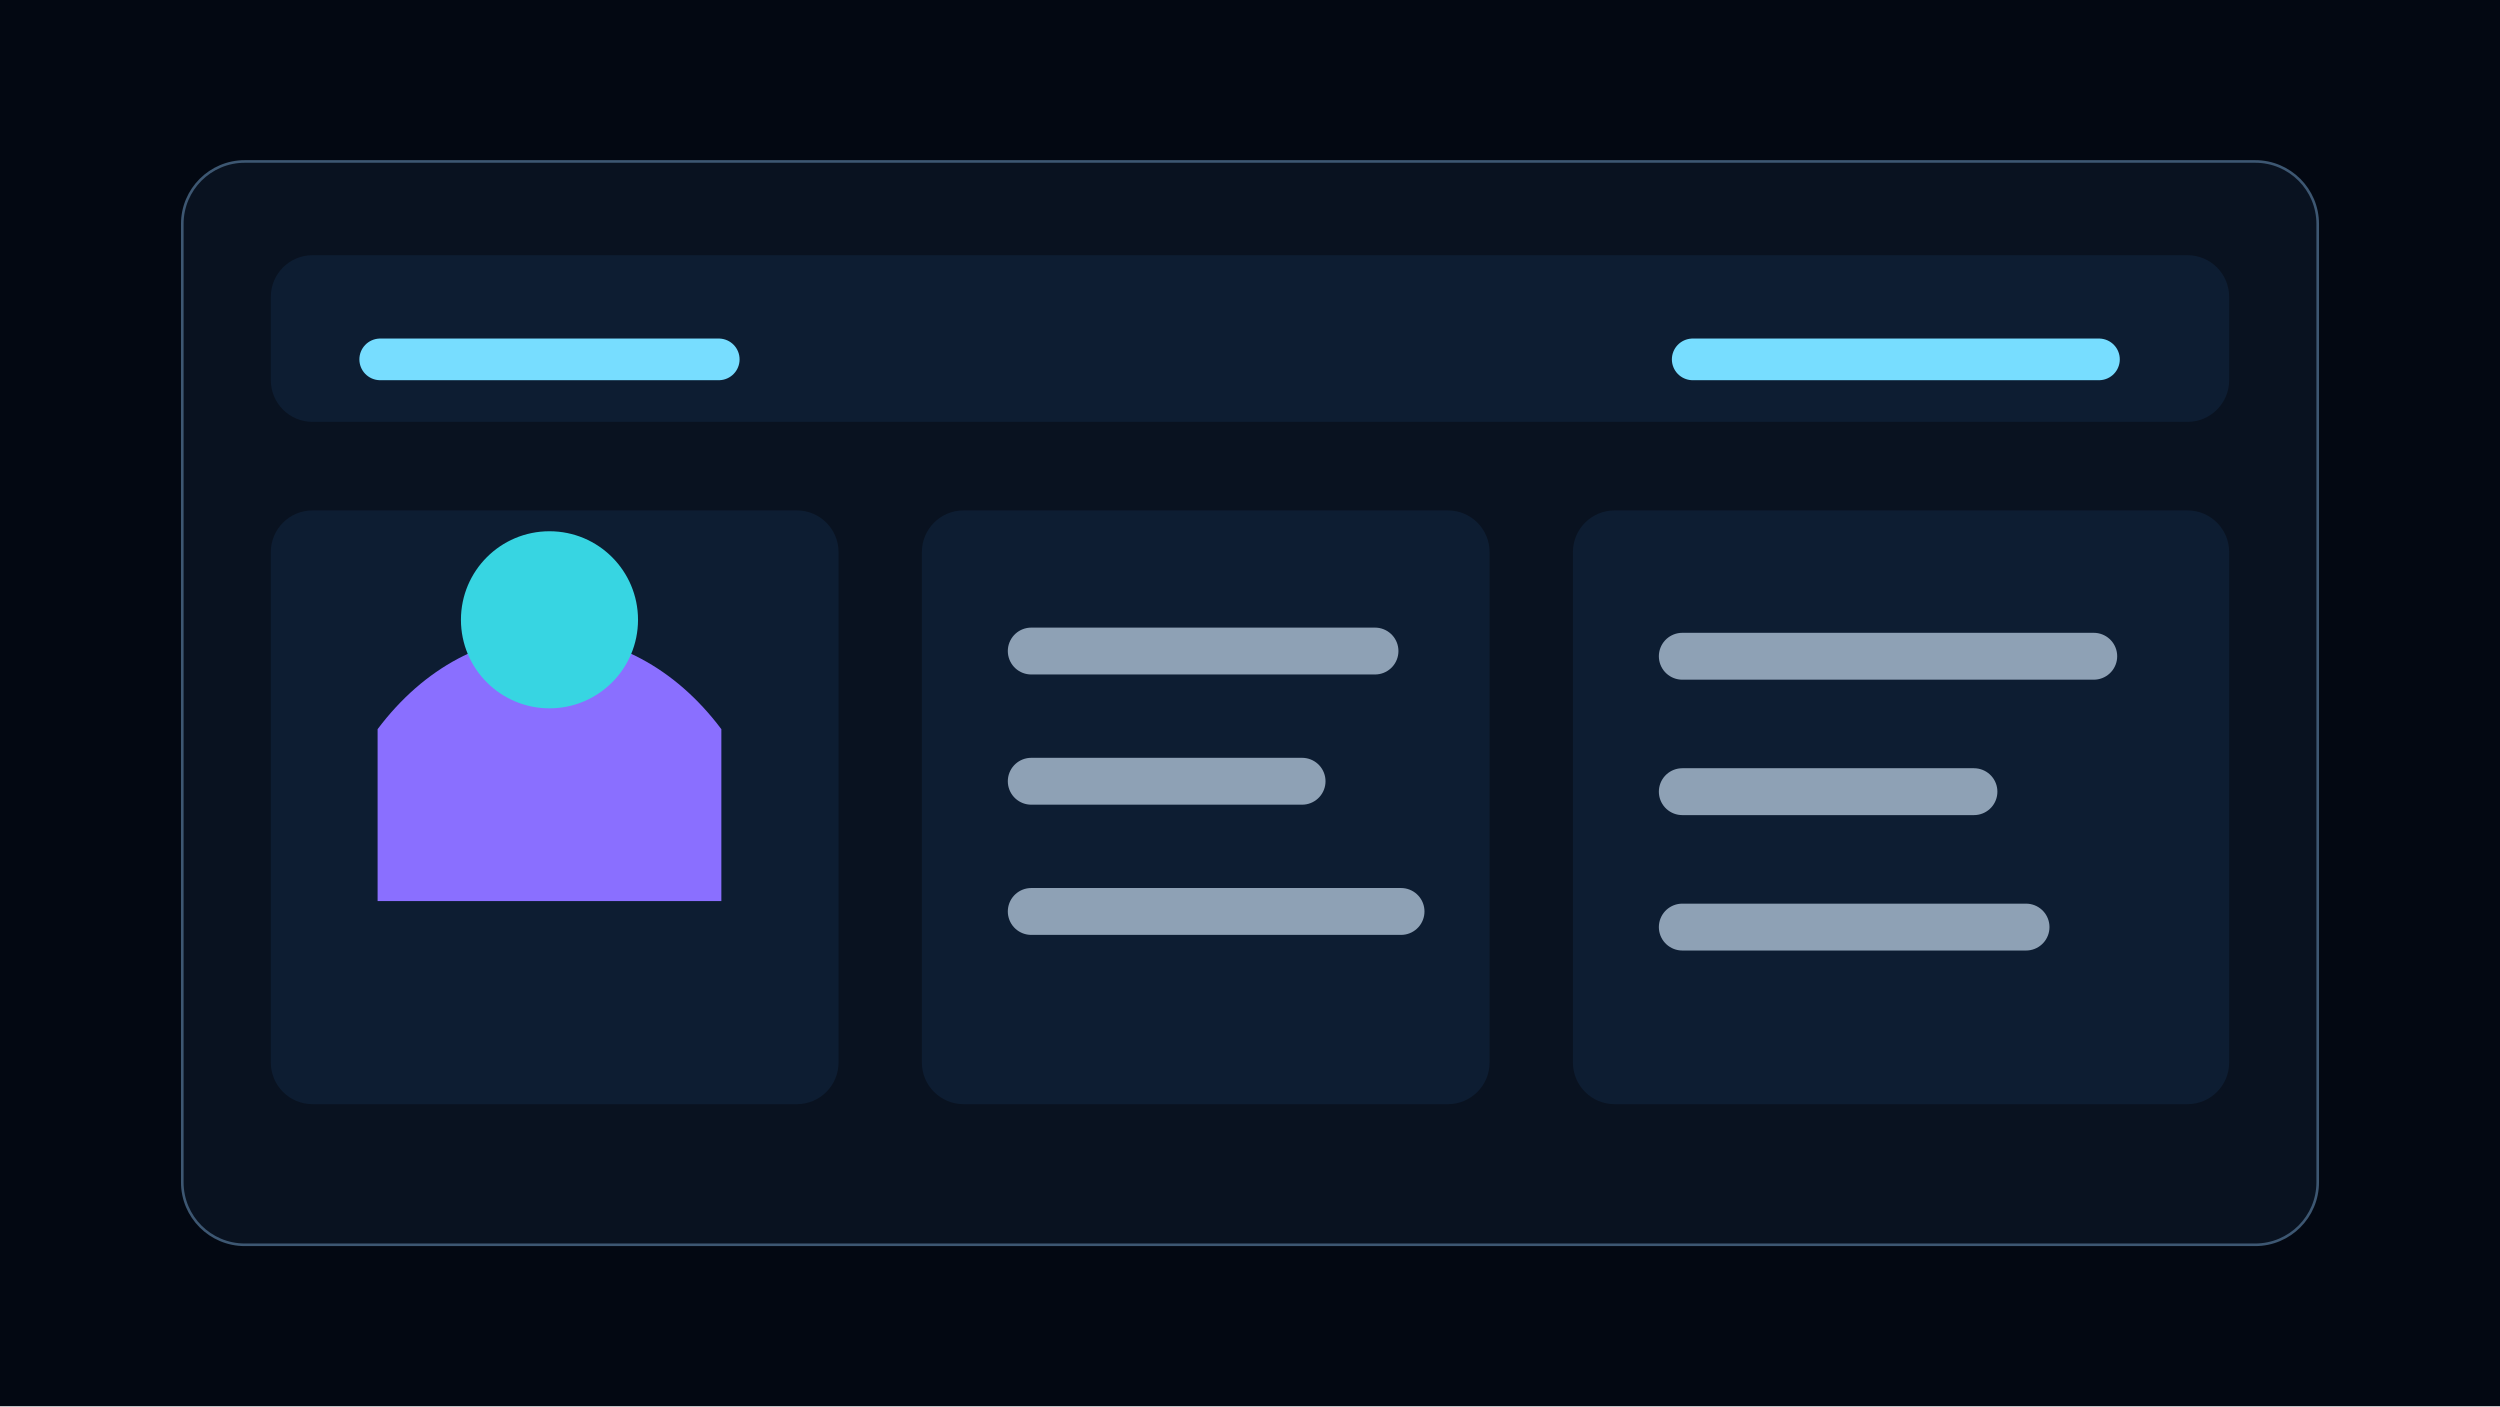
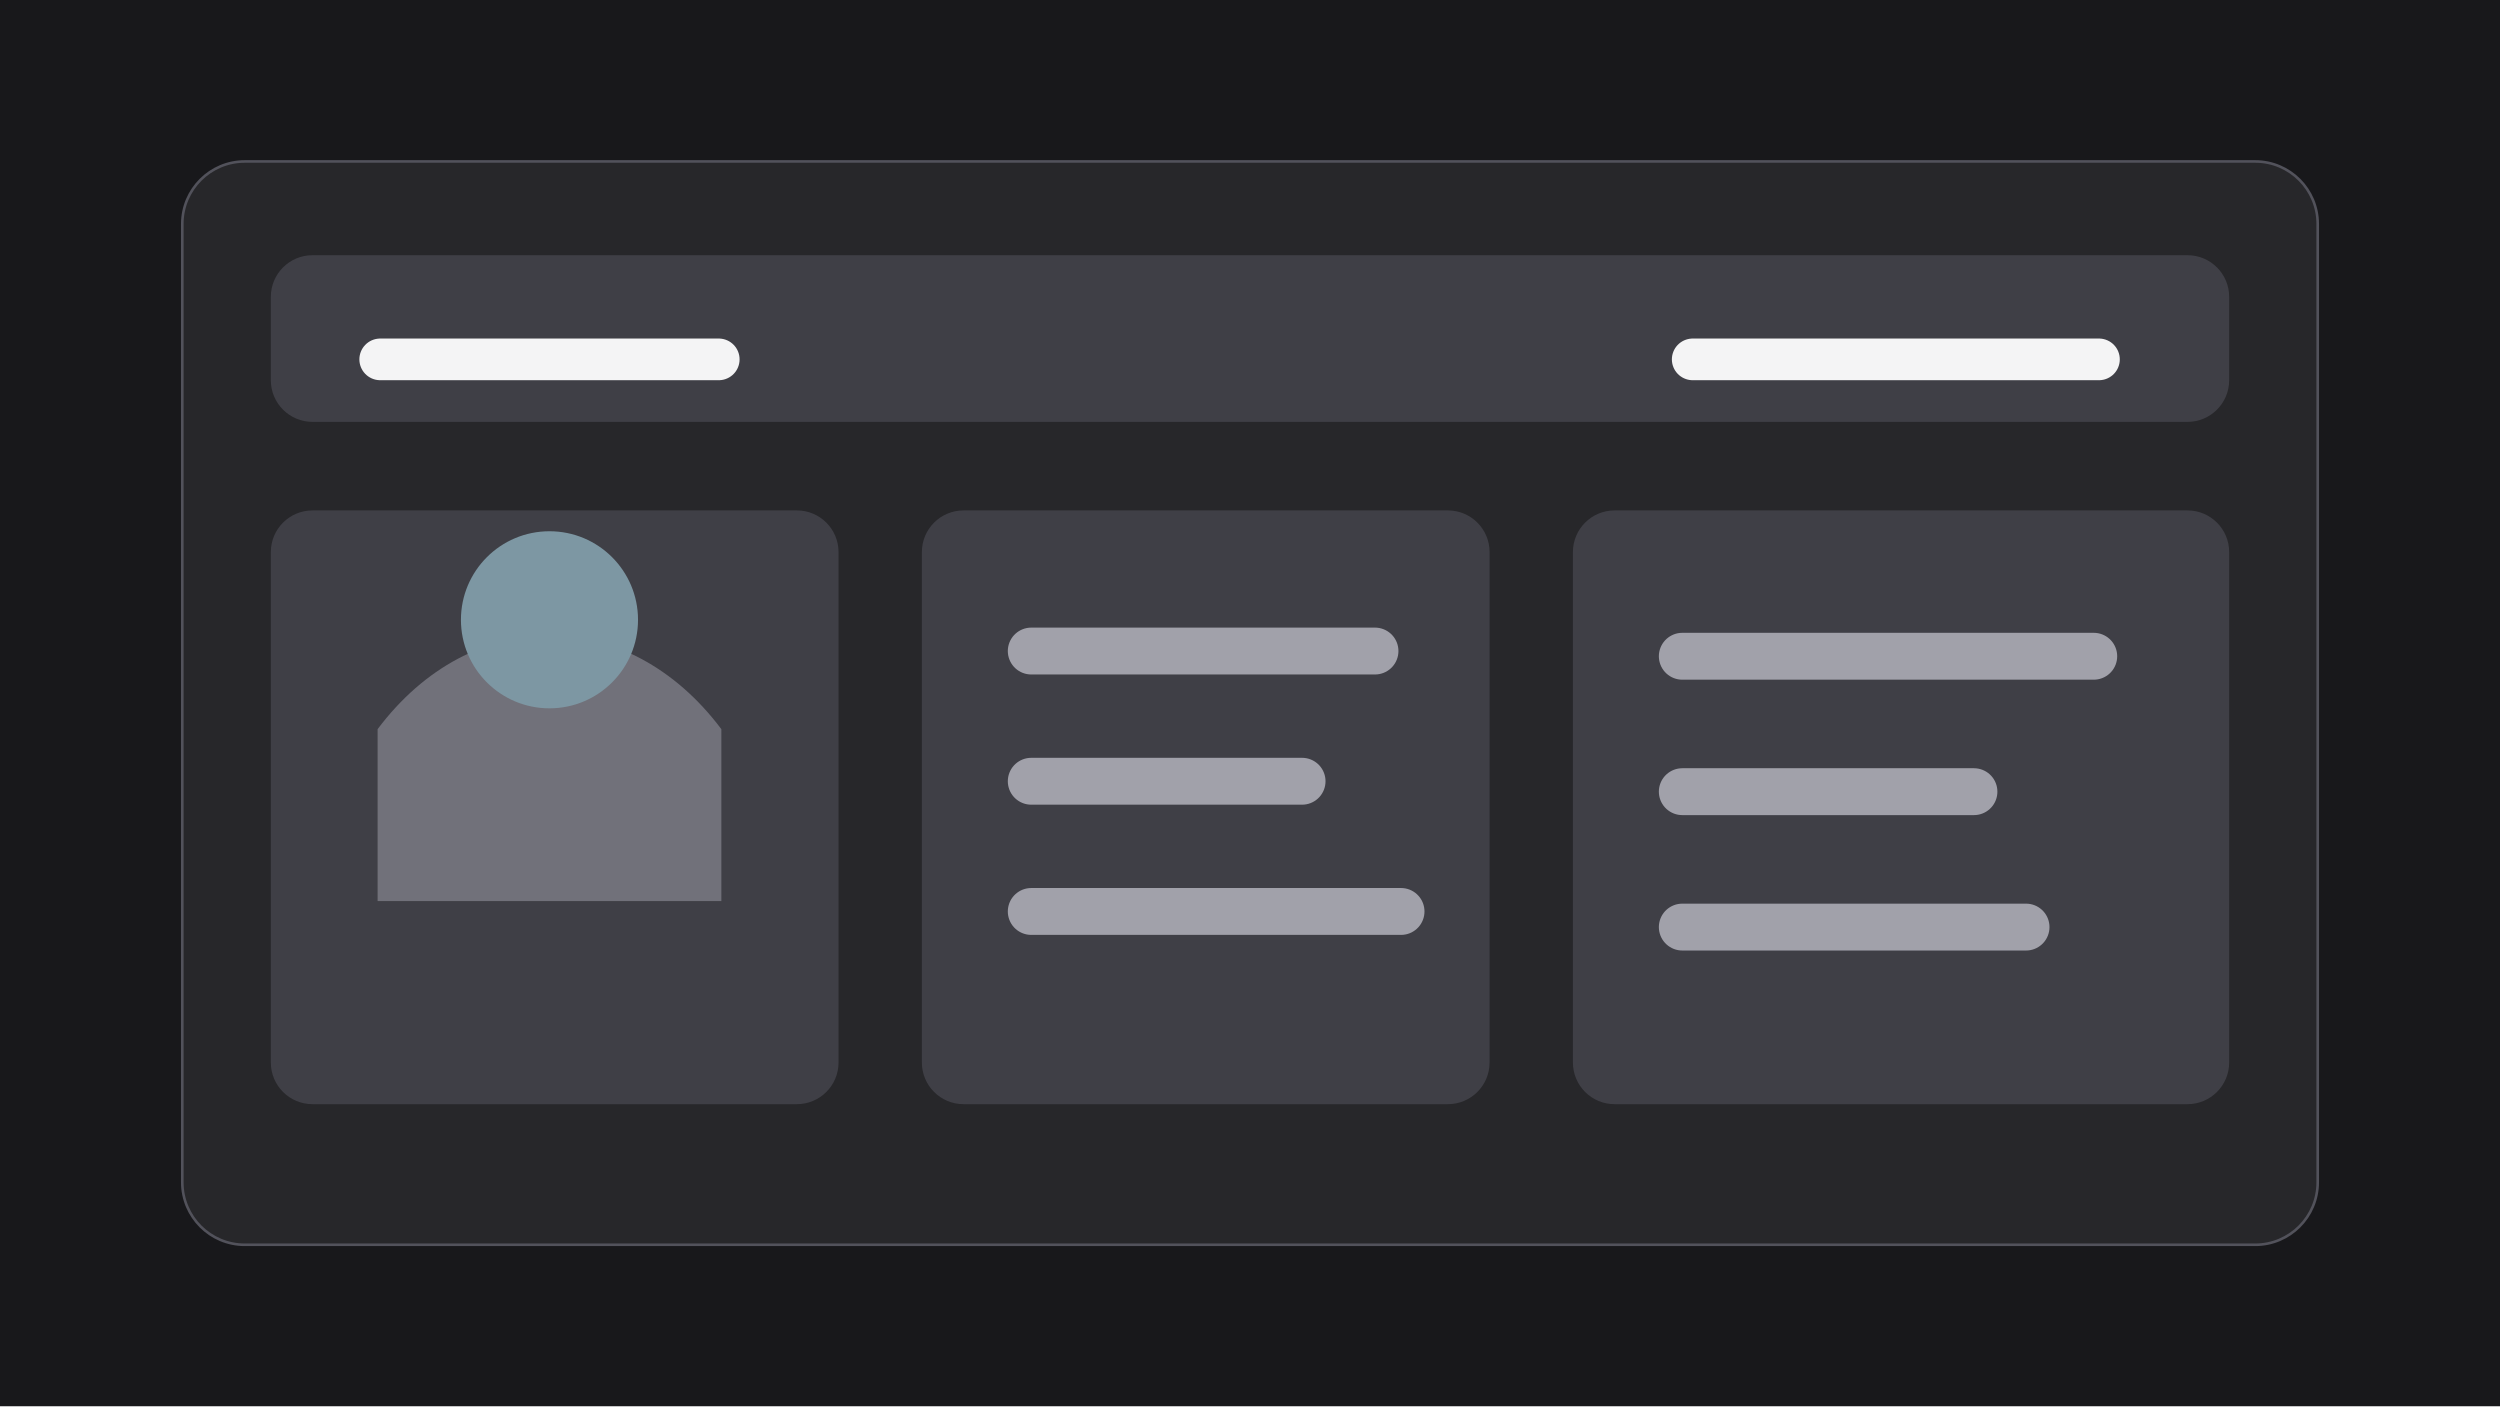
<svg xmlns="http://www.w3.org/2000/svg" width="960" height="540" viewBox="0 0 960 540" role="img" aria-label="Demonstração Marques AutoDetail">
-   <rect width="960" height="540" fill="#030812" />
-   <rect x="70" y="62" width="820" height="416" rx="24" fill="#091220" stroke="#3d5772" />
-   <rect x="104" y="98" width="752" height="64" rx="16" fill="#0d1d32" />
-   <rect x="104" y="196" width="218" height="228" rx="16" fill="#0d1d32" />
-   <rect x="354" y="196" width="218" height="228" rx="16" fill="#0d1d32" />
-   <rect x="604" y="196" width="252" height="228" rx="16" fill="#0d1d32" />
-   <path d="M146 138h130M650 138h156" stroke="#77ddff" stroke-width="16" stroke-linecap="round" />
-   <path d="M145 280c36-48 96-48 132 0v66H145v-66Z" fill="#8a6fff" />
-   <circle cx="211" cy="238" r="34" fill="#37d5e2" />
-   <path d="M396 250h132M396 300h104M396 350h142" stroke="#8ea1b5" stroke-width="18" stroke-linecap="round" />
-   <path d="M646 252h158M646 304h112M646 356h132" stroke="#8ea1b5" stroke-width="18" stroke-linecap="round" />
+   <rect width="960" height="540" fill="#18181b" />
+   <rect x="70" y="62" width="820" height="416" rx="24" fill="#27272a" stroke="#52525b" />
+   <rect x="104" y="98" width="752" height="64" rx="16" fill="#3f3f46" />
+   <rect x="104" y="196" width="218" height="228" rx="16" fill="#3f3f46" />
+   <rect x="354" y="196" width="218" height="228" rx="16" fill="#3f3f46" />
+   <rect x="604" y="196" width="252" height="228" rx="16" fill="#3f3f46" />
+   <path d="M146 138h130M650 138h156" stroke="#f4f4f5" stroke-width="16" stroke-linecap="round" />
+   <path d="M145 280c36-48 96-48 132 0v66H145v-66Z" fill="#71717a" />
+   <circle cx="211" cy="238" r="34" fill="#7d97a3" />
+   <path d="M396 250h132M396 300h104M396 350h142" stroke="#a1a1aa" stroke-width="18" stroke-linecap="round" />
+   <path d="M646 252h158M646 304h112M646 356h132" stroke="#a1a1aa" stroke-width="18" stroke-linecap="round" />
</svg>
